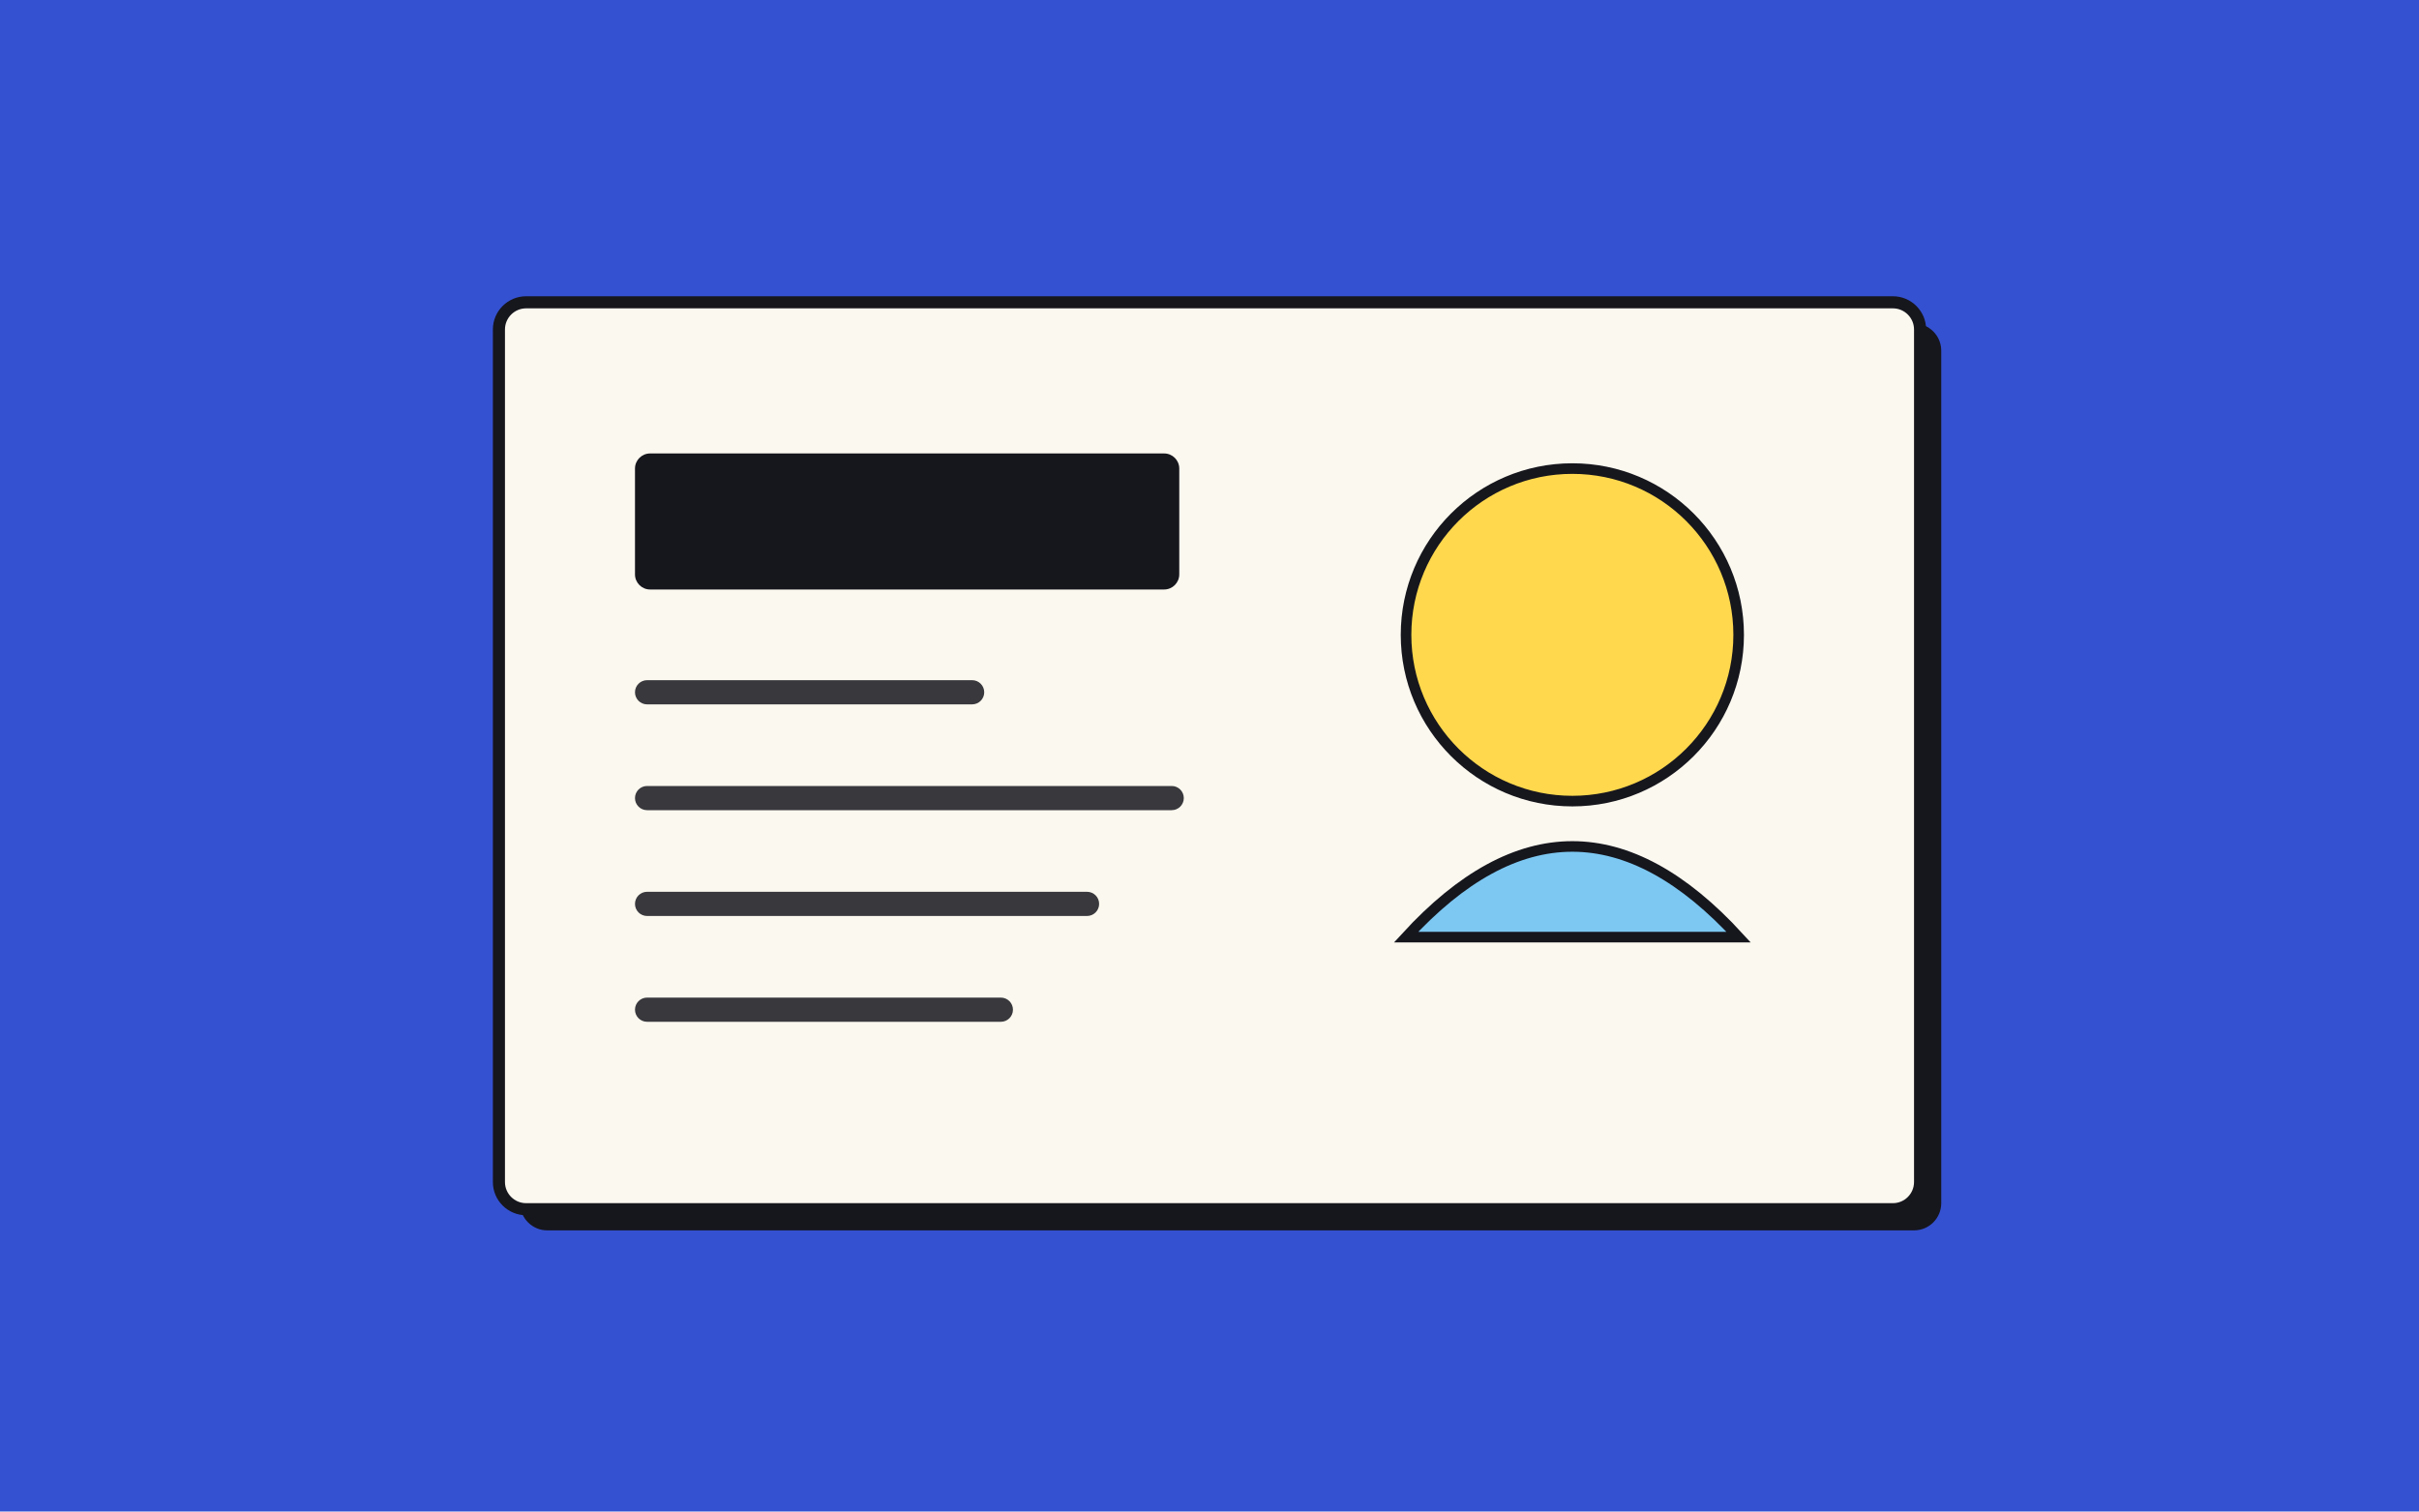
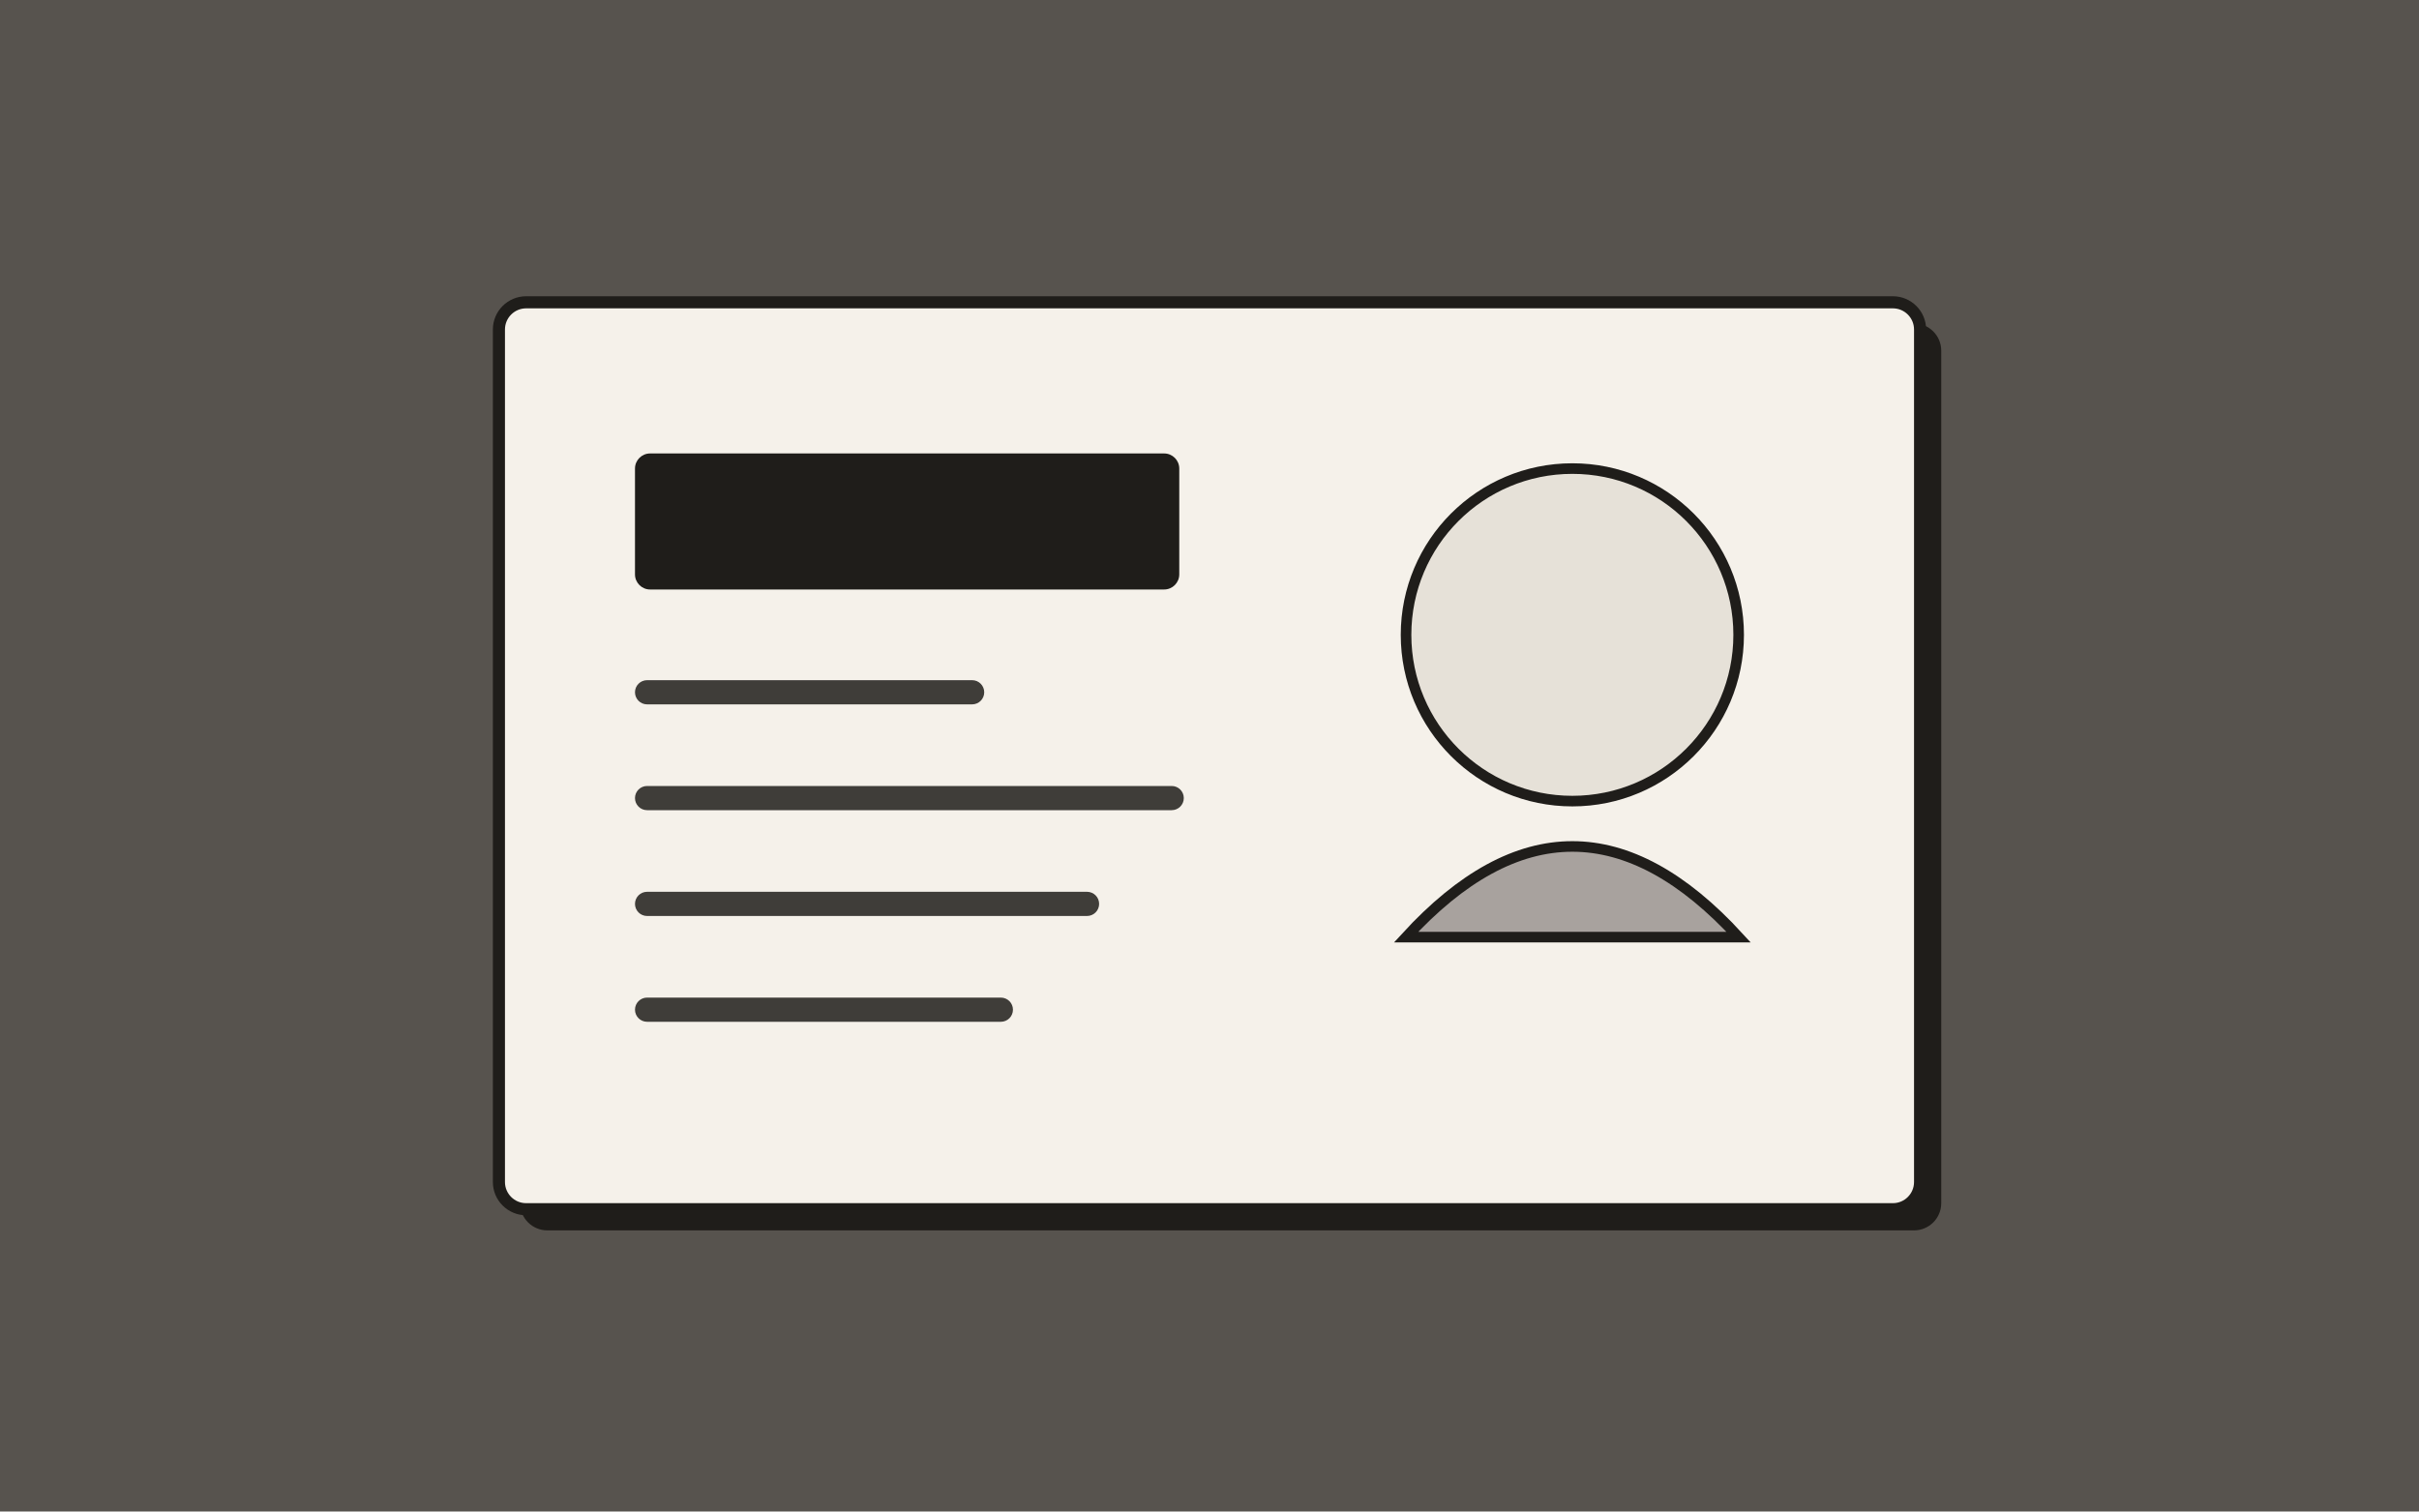
<svg xmlns="http://www.w3.org/2000/svg" width="1600" height="1000" viewBox="0 0 1600 1000">
-   <rect width="1600" height="1000" fill="#3451d1" />
-   <rect x="344" y="214" width="940" height="600" rx="18" fill="#16161d" />
-   <rect x="330" y="200" width="940" height="600" rx="18" fill="#fbf8ef" stroke="#16161d" stroke-width="8" />
-   <rect x="420" y="300" width="360" height="90" rx="10" fill="#16161d" />
-   <rect x="420" y="450" width="231" height="16" rx="8" fill="#16161d" opacity="0.85" />
-   <rect x="420" y="520" width="363" height="16" rx="8" fill="#16161d" opacity="0.85" />
-   <rect x="420" y="590" width="307" height="16" rx="8" fill="#16161d" opacity="0.85" />
-   <rect x="420" y="660" width="250" height="16" rx="8" fill="#16161d" opacity="0.85" />
-   <circle cx="1040" cy="420" r="110" fill="#ffd84d" stroke="#16161d" stroke-width="7" />
-   <path d="M930 620 q 110 -120 220 0 z" fill="#7cc8f2" stroke="#16161d" stroke-width="7" />
+   <rect width="1600" height="1000" fill="#57534e" />
+   <rect x="344" y="214" width="940" height="600" rx="18" fill="#1f1d1a" />
+   <rect x="330" y="200" width="940" height="600" rx="18" fill="#f5f1ea" stroke="#1f1d1a" stroke-width="8" />
+   <rect x="420" y="300" width="360" height="90" rx="10" fill="#1f1d1a" />
+   <rect x="420" y="450" width="231" height="16" rx="8" fill="#1f1d1a" opacity="0.85" />
+   <rect x="420" y="520" width="363" height="16" rx="8" fill="#1f1d1a" opacity="0.85" />
+   <rect x="420" y="590" width="307" height="16" rx="8" fill="#1f1d1a" opacity="0.85" />
+   <rect x="420" y="660" width="250" height="16" rx="8" fill="#1f1d1a" opacity="0.85" />
+   <circle cx="1040" cy="420" r="110" fill="#e6e1d8" stroke="#1f1d1a" stroke-width="7" />
+   <path d="M930 620 q 110 -120 220 0 z" fill="#a8a29e" stroke="#1f1d1a" stroke-width="7" />
</svg>
